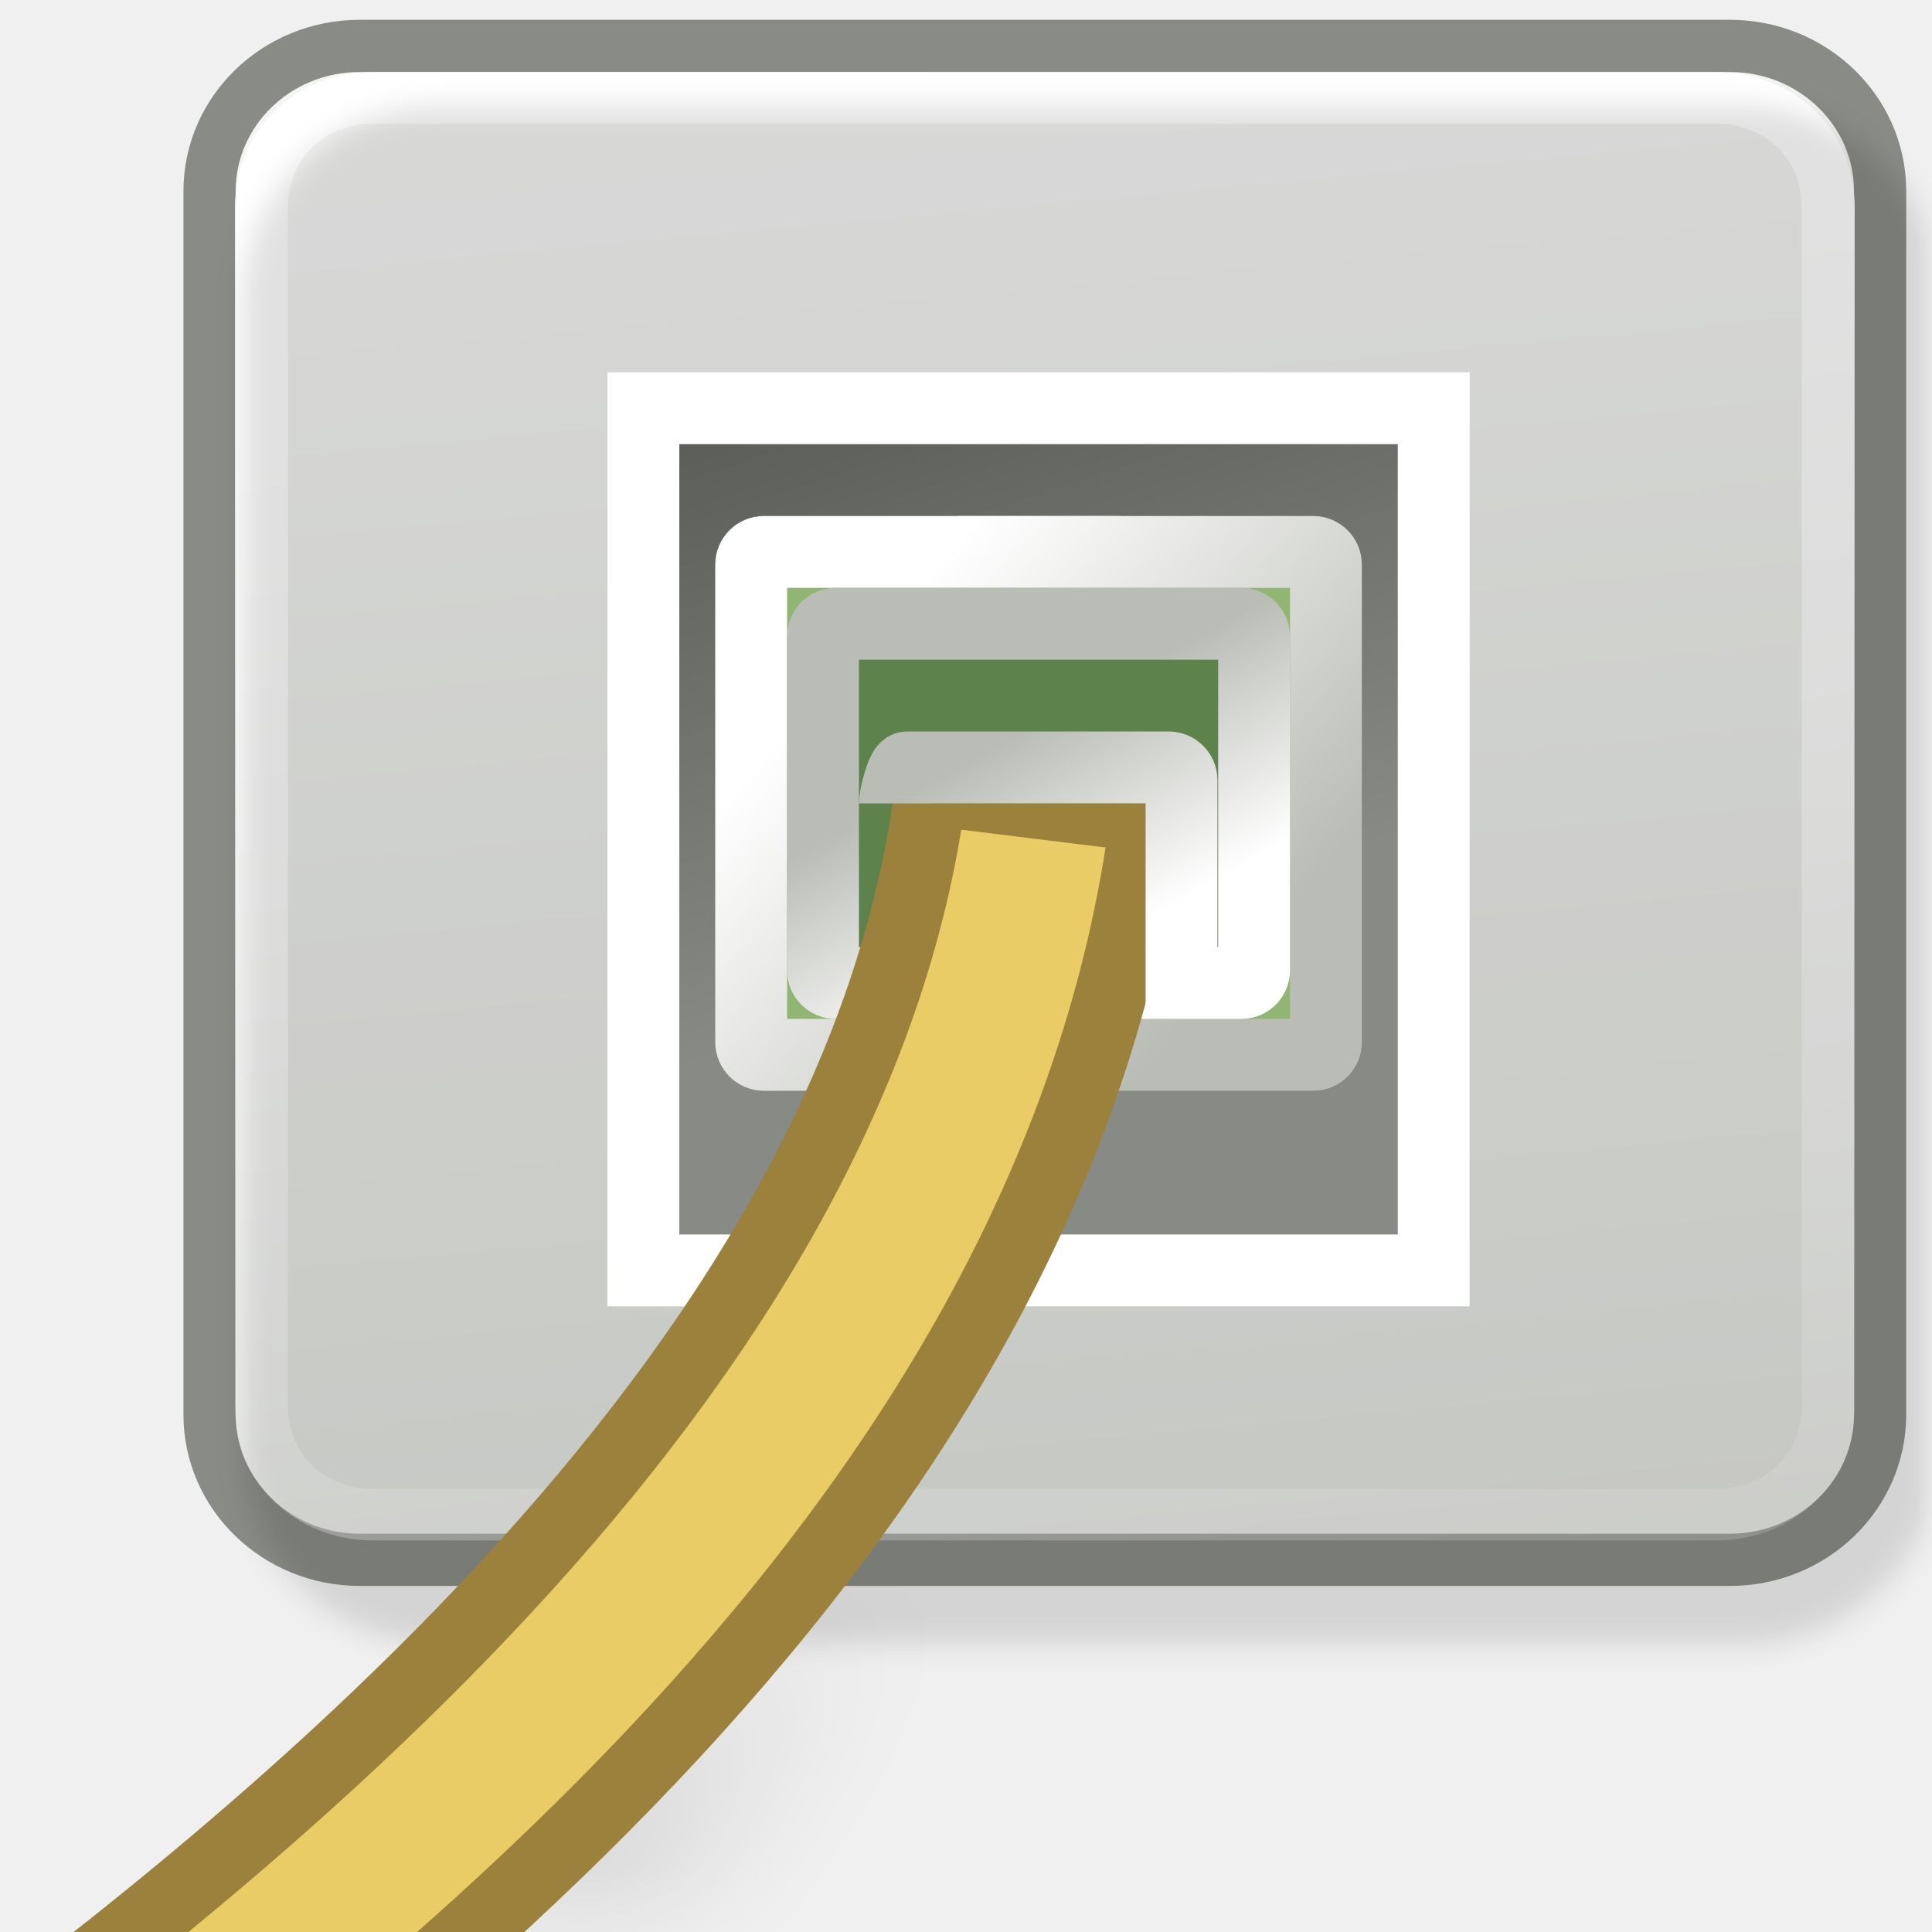
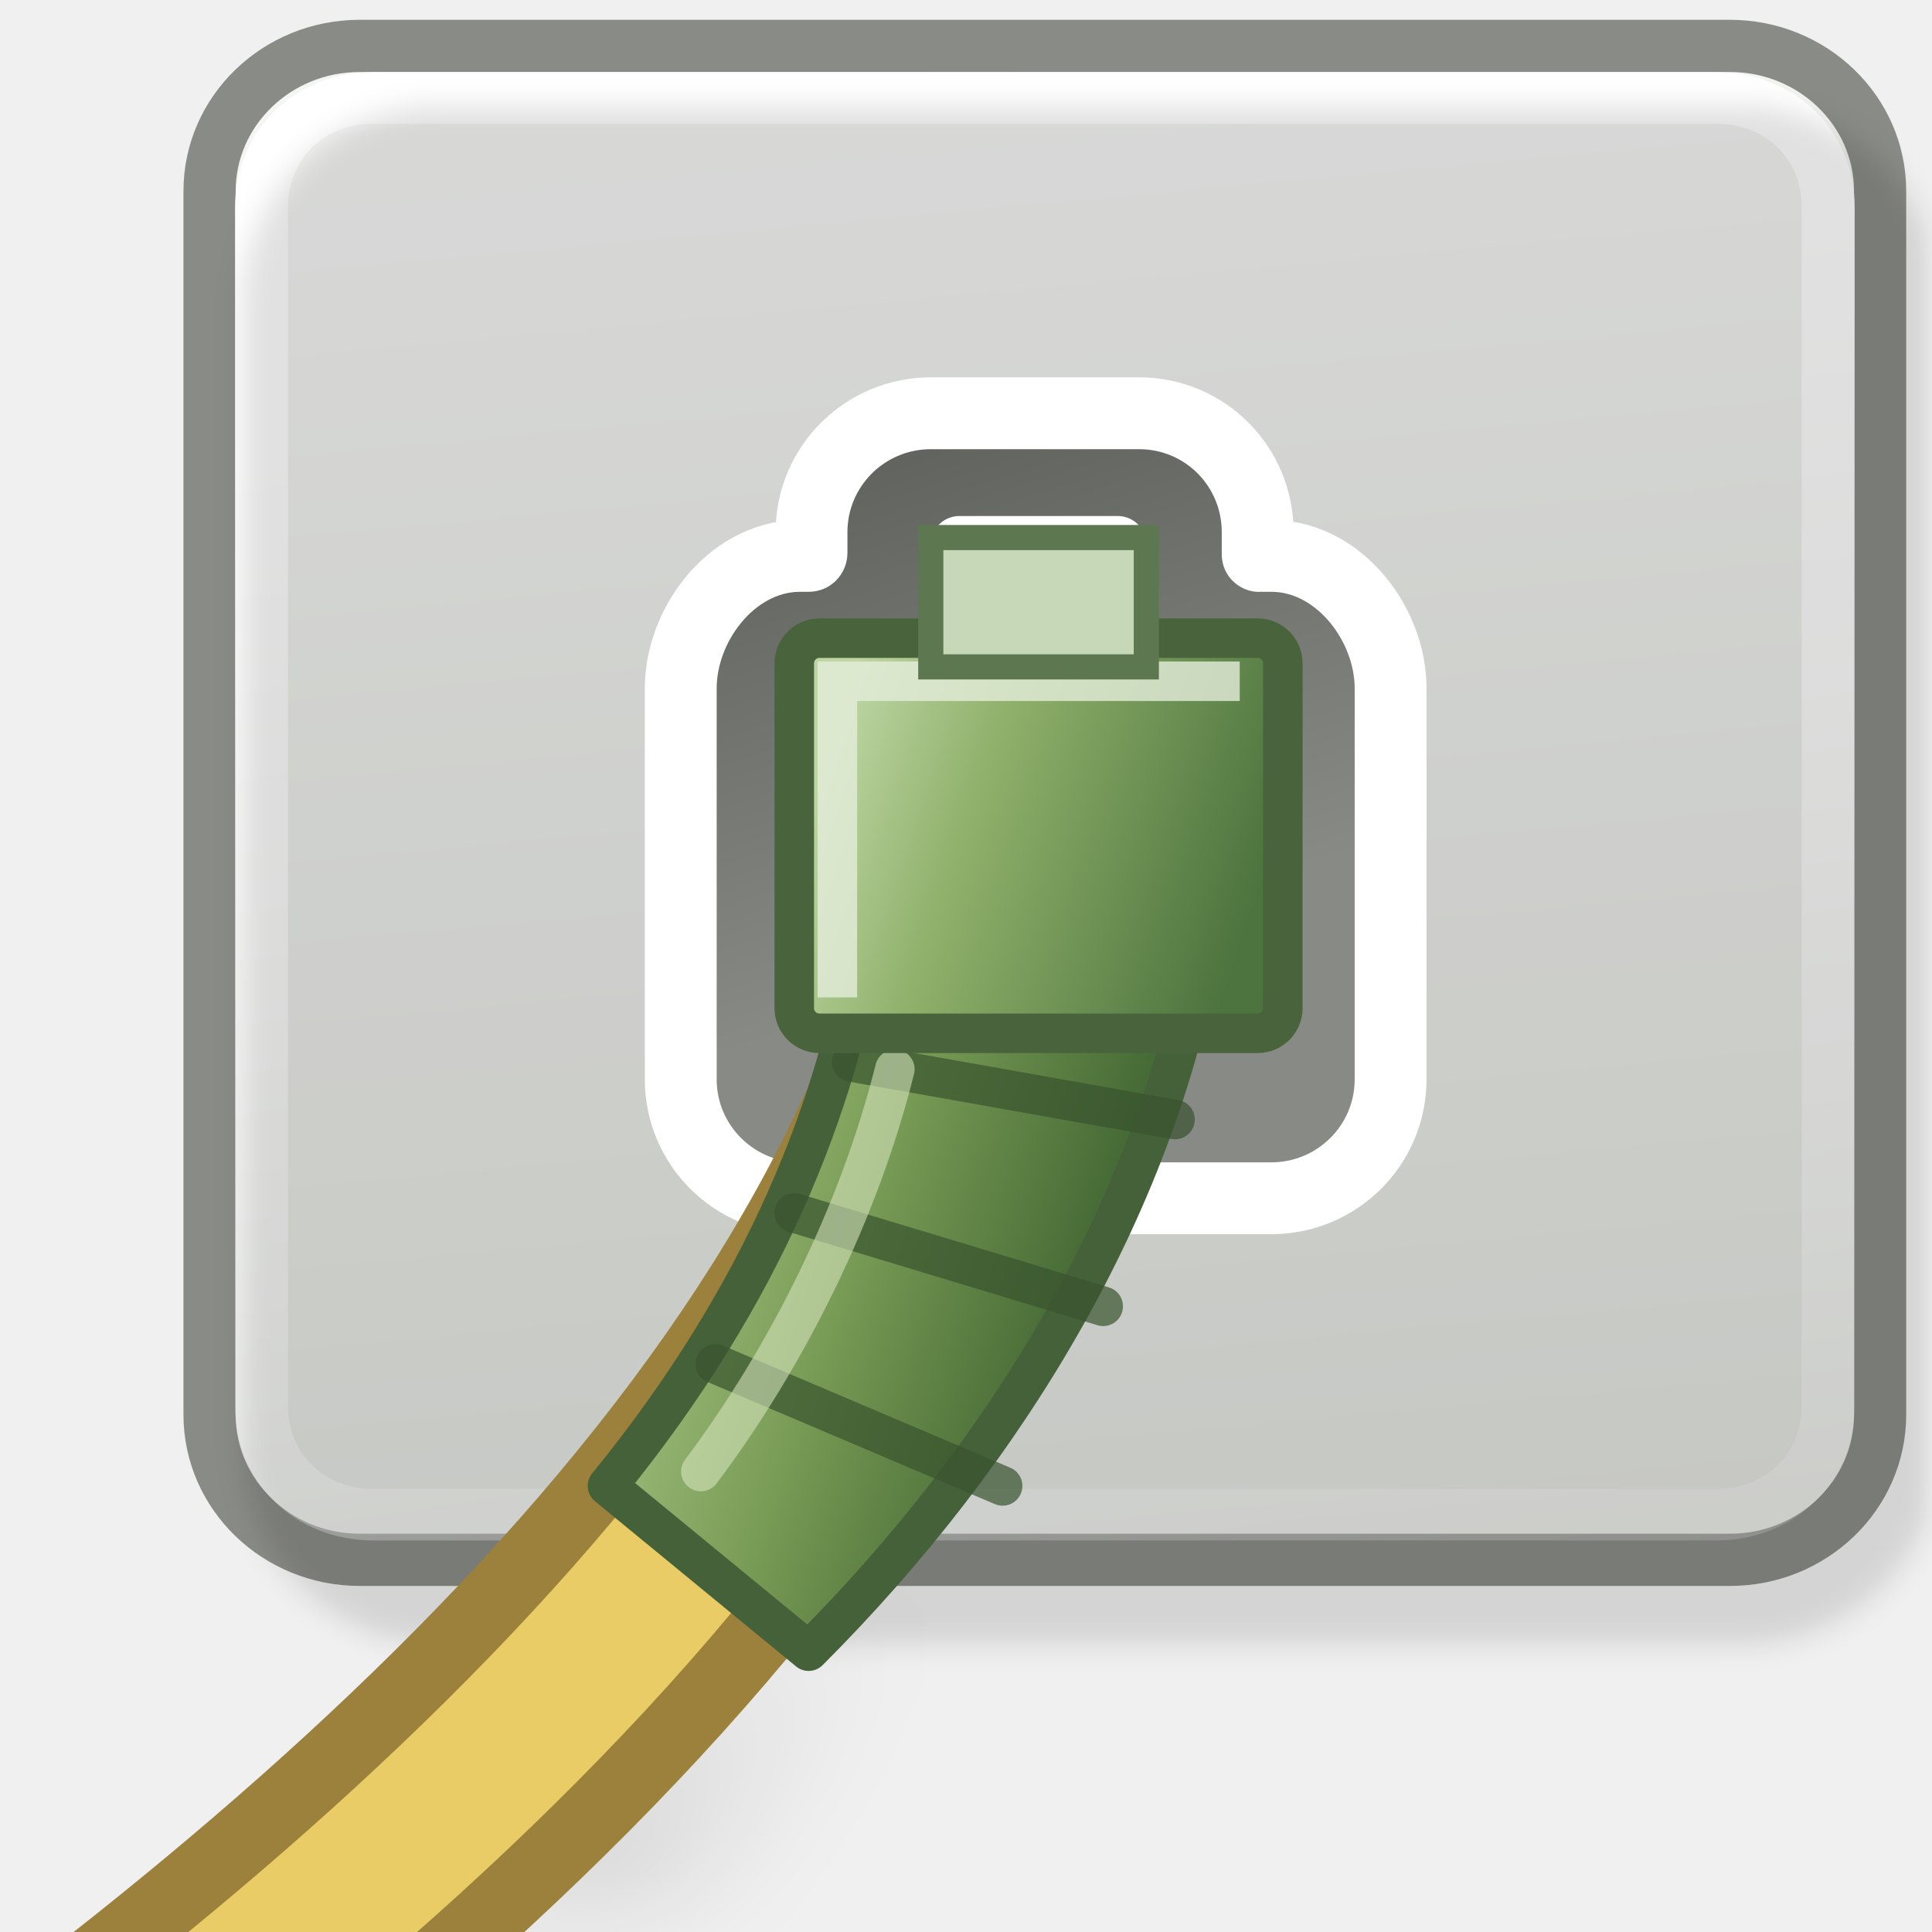
<svg xmlns="http://www.w3.org/2000/svg" xmlns:xlink="http://www.w3.org/1999/xlink" width="32" height="32" version="1.1" viewBox="0 0 48 48">
  <defs>
    <linearGradient id="linearGradient7887" x1="-7.975" x2="-11.01" y1="25.36" y2="-6.568" gradientTransform="matrix(2 0 0 1.933 43.5 .5333)" gradientUnits="userSpaceOnUse">
      <stop stop-color="#d3d7cf" offset="0" />
      <stop stop-color="#fff" offset="1" />
    </linearGradient>
    <linearGradient id="linearGradient7889" x1="-7.852" x2="-5.51" y1="3.755" y2="18.94" gradientUnits="userSpaceOnUse">
      <stop stop-color="#fff" offset="0" />
      <stop stop-color="#fff" stop-opacity="0" offset="1" />
    </linearGradient>
    <filter id="filter5386" x="-.02" y="-.022" width="1.039" height="1.044" color-interpolation-filters="sRGB">
      <feGaussianBlur stdDeviation="0.263" />
    </filter>
    <linearGradient id="linearGradient9" x1="25.05" x2="27.76" y1="16.17" y2="24.54" gradientTransform="matrix(1.088 0 0 1.086 294.4 40.06)" gradientUnits="userSpaceOnUse" xlink:href="#linearGradient3983" />
    <linearGradient id="linearGradient3983">
      <stop stop-color="#555753" offset="0" />
      <stop stop-color="#888a85" offset="1" />
    </linearGradient>
    <linearGradient id="linearGradient11" x1="326.5" x2="326.5" y1="61.7" y2="60.69" gradientUnits="userSpaceOnUse">
      <stop stop-color="#babdb6" offset="0" />
      <stop stop-color="#fff" offset="1" />
    </linearGradient>
    <radialGradient id="radialGradient4612-0" cx="306.5" cy="86.38" r="21.91" gradientTransform="matrix(2.238 -.5404 .1485 .615 -392 204.4)" gradientUnits="userSpaceOnUse">
      <stop offset="0" />
      <stop stop-opacity="0" offset="1" />
    </radialGradient>
    <filter id="filter4618-7" x="-.075" y="-.062" width="1.151" height="1.143">
      <feGaussianBlur stdDeviation="0.897" />
    </filter>
    <linearGradient id="linearGradient12" x1="322.3" x2="328.4" y1="62.62" y2="68.74" gradientTransform="matrix(.75 0 0 .8333 81.62 10.42)" gradientUnits="userSpaceOnUse" xlink:href="#linearGradient4206" />
    <linearGradient id="linearGradient4206">
      <stop stop-color="#fff" offset="0" />
      <stop stop-color="#babdb6" offset="1" />
    </linearGradient>
    <linearGradient id="linearGradient13" x1="325.4" x2="328.4" y1="63.27" y2="68.74" gradientTransform="matrix(.5 0 0 .5 -489.8 -97.75)" gradientUnits="userSpaceOnUse" xlink:href="#linearGradient4206" />
    <linearGradient id="linearGradient14" x1="-47.16" x2="-46.15" y1="39.38" y2="44.17" gradientTransform="translate(386,50)" gradientUnits="userSpaceOnUse">
      <stop stop-color="#e9cc65" offset="0" />
      <stop stop-color="#e9cc65" stop-opacity="0" offset="1" />
    </linearGradient>
    <linearGradient id="linearGradient15" x1="-48" x2="-46.75" y1="40.38" y2="45.69" gradientTransform="translate(386,50)" gradientUnits="userSpaceOnUse">
      <stop stop-color="#9b813b" offset="0" />
      <stop stop-color="#9b813b" stop-opacity="0" offset="1" />
+     </linearGradient>
+     <linearGradient id="scPlug" x1="323" y1="65" x2="329" y2="67" gradientUnits="userSpaceOnUse">
+       <stop offset="0" stop-color="#bdd5a2" />
+       <stop offset=".35" stop-color="#8eb06a" />
+       <stop offset="1" stop-color="#4d733e" />
+     </linearGradient>
+     <linearGradient id="scBoot" x1="323" y1="65" x2="329" y2="67" gradientUnits="userSpaceOnUse">
+       <stop offset="0" stop-color="#9dbd7b" />
+       <stop offset=".4" stop-color="#789b55" />
+       <stop offset="1" stop-color="#3c602f" />
    </linearGradient>
  </defs>
  <clipPath id="b">
    <rect x="68.78" y="-.093" width="58.26" height="58.26" rx="2.648" />
  </clipPath>
  <filter id="c" x="-.021" y="-.021" width="1.042" height="1.042" color-interpolation-filters="sRGB">
    <feGaussianBlur stdDeviation=".283" />
  </filter>
  <clipPath id="h">
    <path d="m-6.562 24.53c-0.388 0-0.692 0.219-0.906 0.469l-0.031-0.03-0.031 0.06-0.344 0.313-4.25 1.218c-0.03 0-0.06 0.02-0.09 0.03-0.549 0.274-0.902 0.554-1.094 0.937-0.192 0.384-0.116 0.867 0.125 1.156 0.329 0.394 0.858 0.553 1.407 0.657l-0.407 0.437c-0.06 0.05-0.1 0.116-0.125 0.188-0.03 0.121-0.07 0.316-0.125 0.5-0.02 0.04-0.03 0.08-0.03 0.125v6.656c0 0.299 0.113 0.582 0.313 0.813 0.199 0.23 0.511 0.406 0.875 0.406h7.843c0.324 0 0.657-0.116 0.906-0.375l4.651-4.81c0.226-0.235 0.344-0.539 0.344-0.875v-6.625c0-0.335-0.118-0.64-0.344-0.875-0.223-0.229-0.55-0.375-0.874-0.375z" />
  </clipPath>
  <filter id="i" x="-.038" y="-.044" width="1.077" height="1.087" color-interpolation-filters="sRGB">
    <feGaussianBlur stdDeviation=".149" />
  </filter>
  <filter id="p" x="-.02" y="-.024" width="1.04" height="1.047" color-interpolation-filters="sRGB">
    <feGaussianBlur stdDeviation=".071" />
  </filter>
  <filter id="x" x="-.036" y="-.042" width="1.071" height="1.083" color-interpolation-filters="sRGB">
    <feGaussianBlur stdDeviation=".167" />
  </filter>
  <clipPath id="A">
    <path d="m-95.3 143.8s-4.189 3.27-8.1 6.5c-1.95 1.62-3.69 3.22-4.72 4.78-0.51 0.78-0.98 1.62-0.65 2.78 0.16 0.58 0.61 1.12 1.09 1.41 0.48 0.28 0.96 0.4 1.5 0.47 2.13 0.24 4.73-0.4 7.849-1.28 3.113-0.89 6.669-2.09 10.25-3.25 3.581-1.17 7.196-2.31 10.34-3 3.147-0.7 5.835-0.89 7.375-0.5 0.729 0.18 0.745 0.3 0.75 0.31 0 0 0.06 0.33-0.219 0.94-0.567 1.2-2.245 3.11-4.187 4.93-3.885 3.64-8.844 7.13-8.844 7.13l1.75 2.44s5.041-3.52 9.156-7.38c2.058-1.93 3.879-3.89 4.813-5.87 0.466-1 0.776-2.12 0.343-3.25-0.433-1.14-1.541-1.87-2.812-2.19-2.46-0.62-5.444-0.21-8.781 0.53-3.337 0.73-7.019 1.85-10.62 3.03-3.607 1.18-7.129 2.4-10.12 3.25-2.913 0.83-5.293 1.22-6.473 1.13 0.62-0.95 2.3-2.56 4.16-4.1 3.721-3.08 7.969-6.37 7.969-6.37z" />
  </clipPath>
  <mask id="B" maskUnits="userSpaceOnUse">
    <rect x="-115.6" y="147" width="51.28" height="17.34" rx=".666" fill="url(#C)" fill-rule="evenodd" stroke-width="2" />
  </mask>
  <linearGradient id="C" x1="-112.3" x2="-112.3" y1="148.9" y2="164.5" gradientUnits="userSpaceOnUse">
    <stop offset="0" />
    <stop stop-color="#fff" offset=".218" />
    <stop stop-color="#fff" offset=".766" />
    <stop offset="1" />
  </linearGradient>
  <filter id="D" x="-.013" y="-.05" width="1.026" height="1.099" color-interpolation-filters="sRGB">
    <feGaussianBlur stdDeviation="0.001 0.244" />
  </filter>
  <filter id="H" x="-.395" y="-.574" width="1.79" height="2.147" color-interpolation-filters="sRGB">
    <feGaussianBlur stdDeviation="2.895" />
  </filter>
  <g transform="matrix(1.297 0 0 1.297 -13.6 -.805)" enable-background="new">
    <g enable-background="new">
      <rect x="14.5" y="1.5" width="32" height="29" rx="2.877" ry="2.781" fill="url(#linearGradient7887)" fill-rule="evenodd" stroke="#888a85" stroke-dashoffset=".7" stroke-linecap="round" stroke-linejoin="round" stroke-opacity=".992" />
      <path transform="matrix(2.143 0 0 2.087 44.43 -.6302)" d="m-12.5 1.498c-0.573 0-1.002 0.429-1.002 1.002v11c0 0.573 0.429 1.002 1.002 1.002h12c0.573 0 1.002-0.429 1.002-1.002v-11c0-0.573-0.429-1.002-1.002-1.002z" fill="none" stroke="url(#linearGradient7889)" stroke-dashoffset=".7" stroke-linecap="round" stroke-linejoin="round" stroke-opacity=".992" stroke-width=".473" />
      <rect transform="matrix(1.016 0 0 1.016 -.49 -.2715)" x="15.38" y="2.875" width="32" height="29" rx="3.723" ry="3.723" fill-rule="evenodd" filter="url(#filter5386)" opacity=".12" />
    </g>
  </g>
  <g transform="matrix(1.785 0 0 1.785 -557 -94.28)" enable-background="new">
-     <path d="M321.5 59h10v11h-10Z" fill="url(#linearGradient9)" fill-rule="evenodd" stroke="#fff" stroke-width="2" />
-     <path d="M321.5 59h10v11h-10Z" fill="url(#linearGradient9)" fill-rule="evenodd" />
+     <path d="m325 59.07c-0.64 0-1.16 0.516-1.16 1.154v0.288c0 0.293-0.23 0.543-0.54 0.543h-0.12c-0.64 0-1.16 0.704-1.16 1.342v5.445c0 0.638 0.52 1.154 1.16 1.154h6.56c0.64 0 1.16-0.516 1.16-1.154v-5.445c0-0.638-0.52-1.342-1.16-1.342h-0.14c-0.26 0.02-0.55-0.186-0.55-0.526v-0.305c0-0.638-0.51-1.154-1.15-1.154z" fill="url(#linearGradient9)" fill-rule="evenodd" stroke="#fff" stroke-width="2" />
+     <path d="m325 59.07c-0.64 0-1.16 0.516-1.16 1.154v0.288c0 0.293-0.23 0.543-0.54 0.543h-0.12c-0.64 0-1.16 0.704-1.16 1.342v5.445c0 0.638 0.52 1.154 1.16 1.154h6.56c0.64 0 1.16-0.516 1.16-1.154v-5.445c0-0.638-0.52-1.342-1.16-1.342h-0.14c-0.26 0.02-0.55-0.186-0.55-0.526v-0.305c0-0.638-0.51-1.154-1.15-1.154z" fill="url(#linearGradient9)" fill-rule="evenodd" />
    <rect x="325" y="60" width="3" height="2" rx=".398" ry=".398" color="#000000" fill="url(#linearGradient11)" />
    <path d="m327.7 103.7s20-14 12-16-28.06 7.627-38 7c-10.11-0.638 22.5-9.83 24.77-27.71" fill="none" filter="url(#filter4618-7)" opacity=".494" stroke="url(#radialGradient4612-0)" stroke-width="2" />
-     <rect x="322.5" y="60.5" width="8" height="7" rx=".177" ry=".177" color="#000000" fill="#91b572" stroke="url(#linearGradient12)" />
-     <rect transform="scale(-1)" x="-329.5" y="-66.5" width="6" height="5" rx=".177" ry=".177" color="#000000" fill="#5d824b" stroke="url(#linearGradient13)" />
    <path d="m325 63.81c-1.03 8.083-9.29 14.95-16.38 19.75-3.54 2.401-6.67 4.247-8.53 5.718-0.46 0.368-0.85 0.712-1.18 1.125-0.34 0.414-0.74 1.02-0.57 1.907 0.17 0.886 0.92 1.362 1.47 1.562 0.56 0.2 1.11 0.299 1.81 0.344 5.52 0.347 13.01-2.019 20.25-4.094 7.25-2.075 14.34-3.76 17.5-2.969 0.73 0.182 0.75 0.332 0.75 0.344 0 0.01 0 0.304-0.25 0.906-0.56 1.204-2.21 3.148-4.15 4.969-3.89 3.642-8.85 7.095-8.85 7.095l1.72 2.47s5.04-3.519 9.16-7.377c2.06-1.93 3.91-3.892 4.84-5.875 0.47-0.992 0.75-2.114 0.32-3.25-0.44-1.137-1.55-1.87-2.82-2.188-4.83-1.209-11.76 0.918-19.03 3-6.88 1.972-13.91 3.965-18.4 3.938 1.62-1.195 4.33-2.874 7.65-5.125 7.26-4.922 16.44-12.08 17.69-21.88z" color="#000000" fill="url(#linearGradient14)" fill-rule="evenodd" stroke="url(#linearGradient15)" stroke-linejoin="round" />
-     <path transform="scale(-1)" d="m-324.5-64c0 0.1-0.1 0.501-0.17 0.501h-3.64c-0.1 0-0.18-0.08-0.18-0.177v-2.646c0-0.1 0.42-0.177 0.5-0.177" color="#000000" fill="none" stroke="url(#linearGradient13)" />
+     <path d="M324.1 65.8H328.8C328.2 69.5 326.1 73 323.3 75.8L320.5 73.5C322.7 70.8 323.7 68.2 324.1 65.8Z" fill="url(#scBoot)" stroke="#456139" stroke-width=".55" stroke-linejoin="round" />
+     <path d="M323.9 67.6L328.4 68.4M323.1 69.7L327.4 71M322 71.8L326 73.5" fill="none" stroke="#38532e" stroke-opacity=".7" stroke-width=".55" stroke-linecap="round" />
+     <path d="M324.5 67.7C324 69.7 323 71.7 321.8 73.3" fill="none" stroke="#d4e3bb" stroke-opacity=".6" stroke-width=".55" stroke-linecap="round" />
+     <rect x="323.1" y="61.7" width="6.8" height="5.5" rx=".35" fill="url(#scPlug)" stroke="#49643c" stroke-width=".55" />
+     <path d="M323.7 66.7V62.3H329.3" fill="none" stroke="#e4edda" stroke-width=".55" stroke-opacity=".8" />
+     <path d="M325 60.3H328V62.1H325Z" fill="#c7d8b8" stroke="#5d7850" stroke-width=".35" />
  </g>
</svg>
